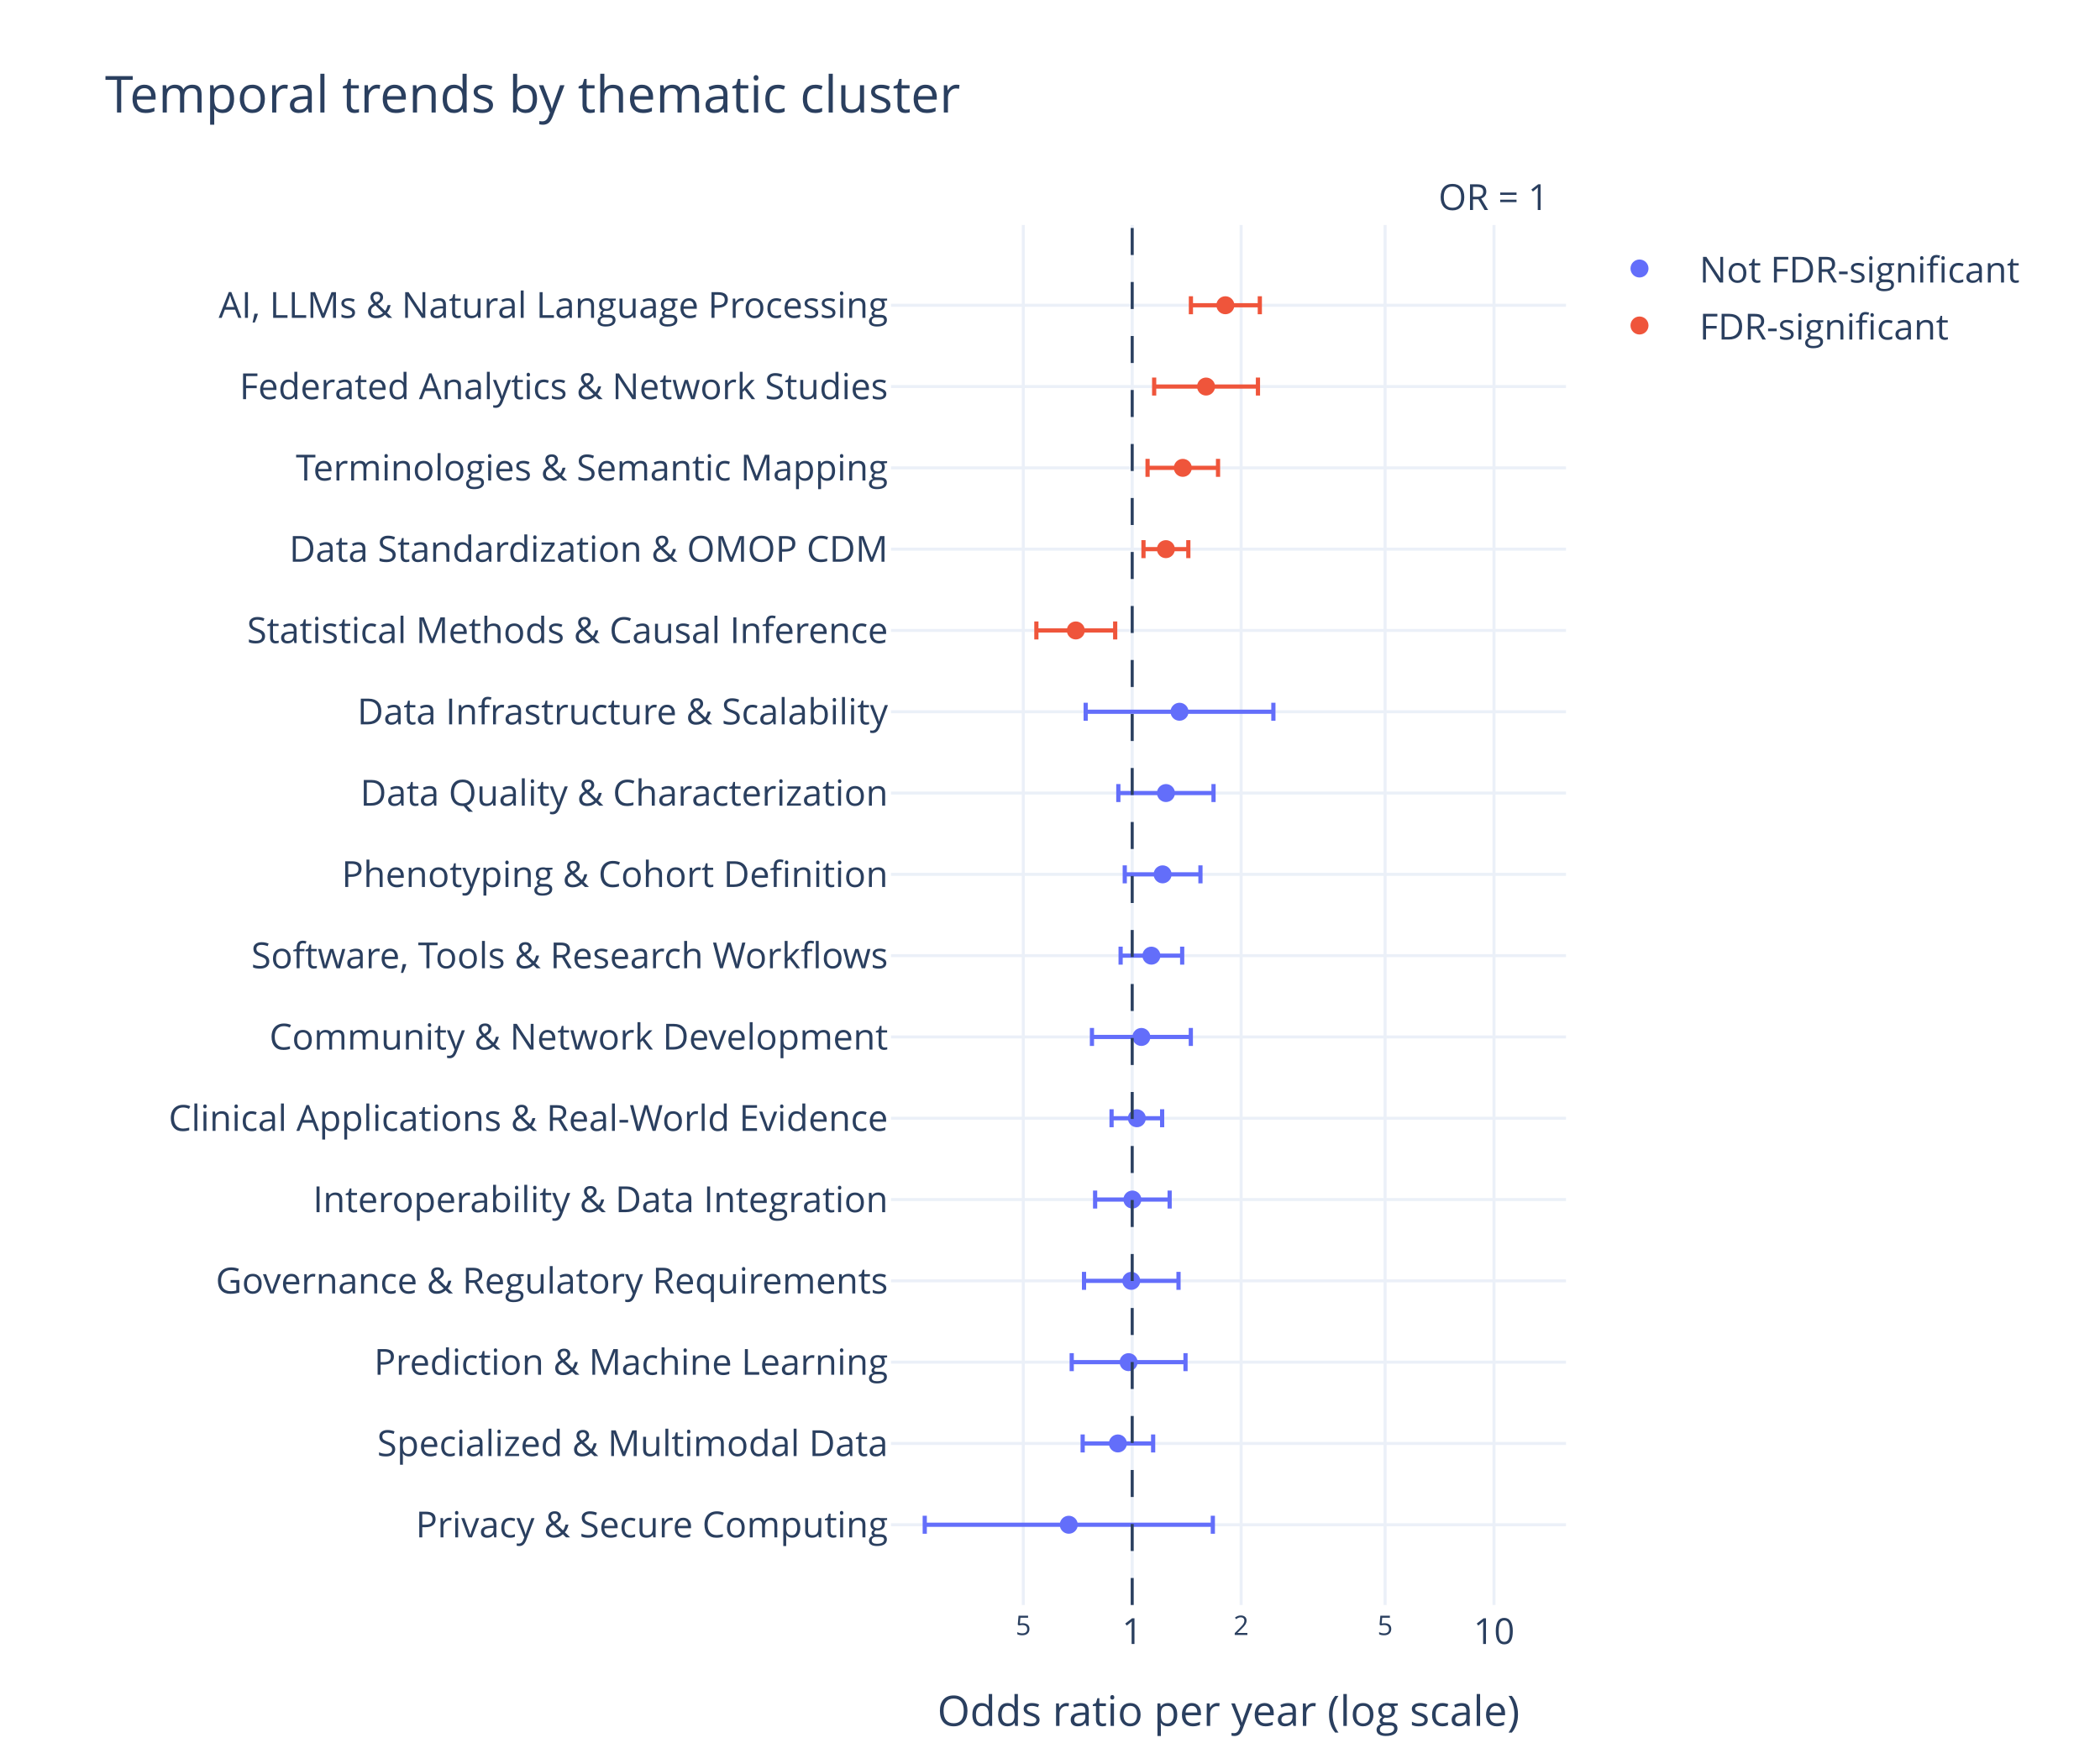
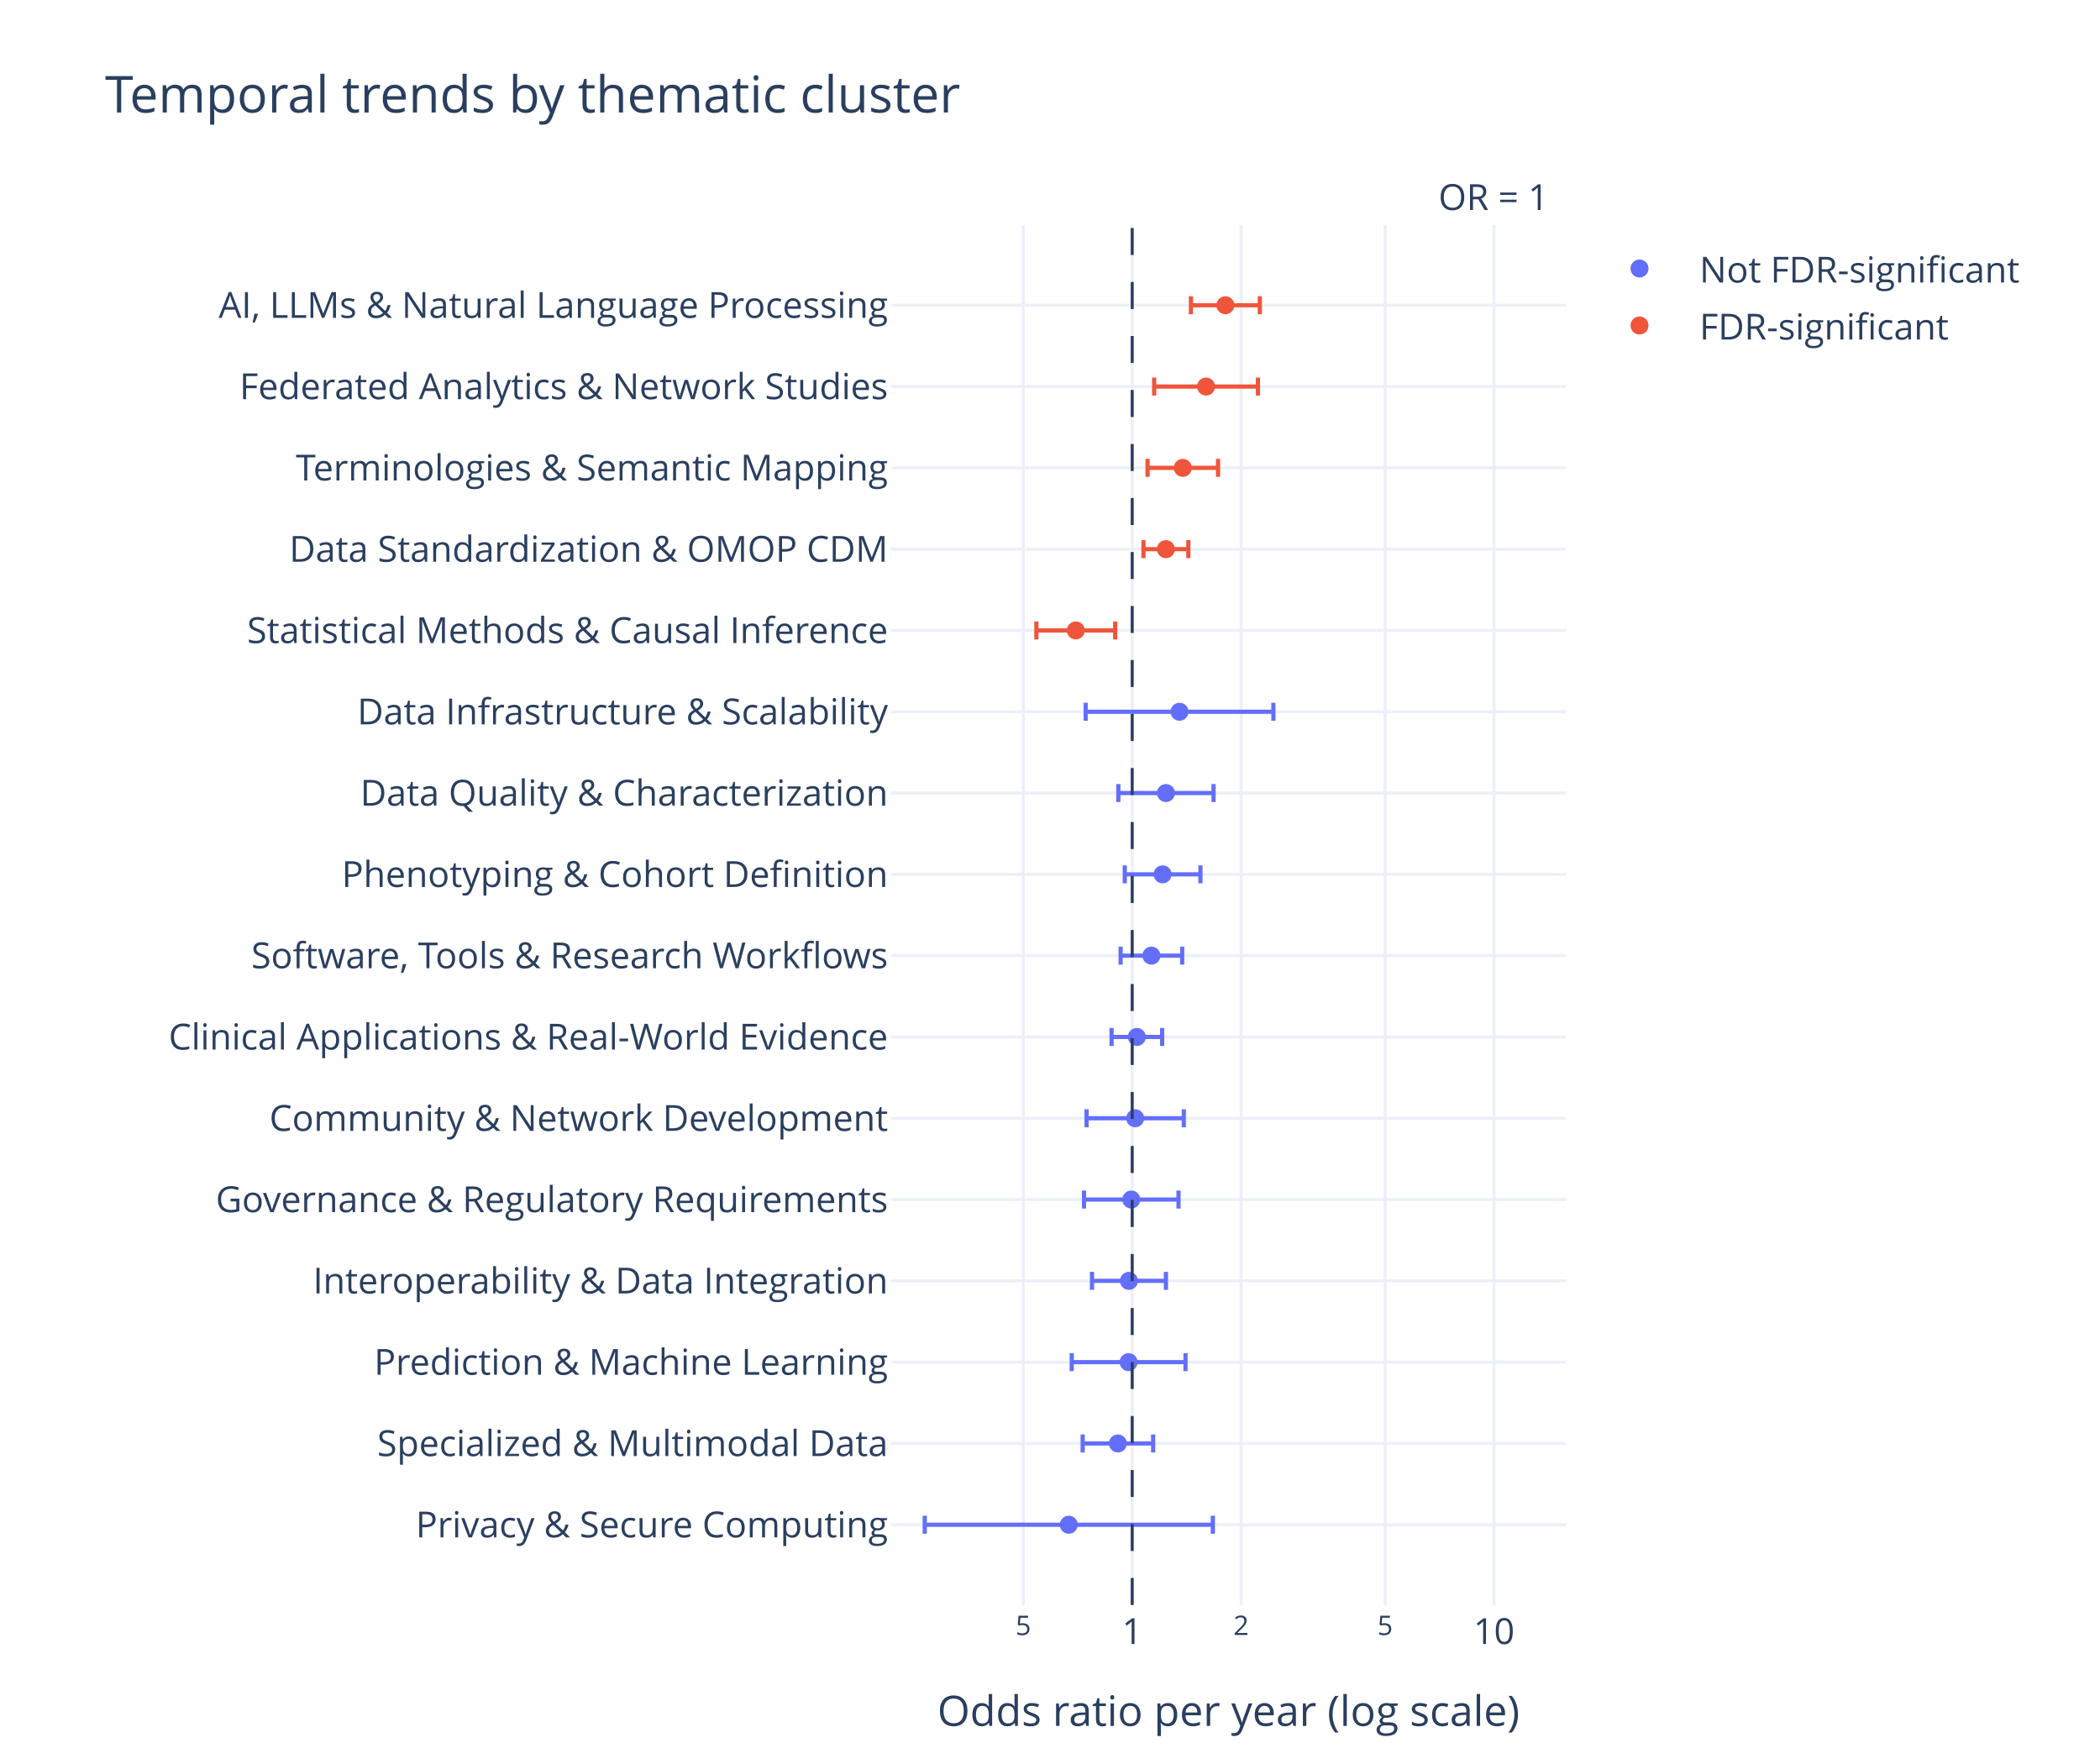
<svg xmlns="http://www.w3.org/2000/svg" class="main-svg" width="700" height="588" style="" viewBox="0 0 700 588">
  <rect x="0" y="0" width="700" height="588" style="fill: rgb(255, 255, 255); fill-opacity: 1;" />
-   <defs id="defs-50ed56">
+   <defs id="defs-206038">
    <g class="clips">
-       <clipPath id="clip50ed56xyplot" class="plotclip">
+       <clipPath id="clip206038xyplot" class="plotclip">
        <rect width="225" height="460" />
      </clipPath>
-       <clipPath class="axesclip" id="clip50ed56x">
+       <clipPath class="axesclip" id="clip206038x">
        <rect x="297" y="0" width="225" height="588" />
      </clipPath>
-       <clipPath class="axesclip" id="clip50ed56y">
+       <clipPath class="axesclip" id="clip206038y">
        <rect x="0" y="75" width="700" height="460" />
      </clipPath>
-       <clipPath class="axesclip" id="clip50ed56xy">
+       <clipPath class="axesclip" id="clip206038xy">
        <rect x="297" y="75" width="225" height="460" />
      </clipPath>
    </g>
    <g class="gradients" />
    <g class="patterns" />
  </defs>
  <g class="bglayer" />
  <g class="layer-below">
    <g class="imagelayer" />
    <g class="shapelayer" />
  </g>
  <g class="cartesianlayer">
    <g class="subplot xy">
      <g class="layer-subplot">
        <g class="shapelayer" />
        <g class="imagelayer" />
      </g>
      <g class="minor-gridlayer">
        <g class="x" />
        <g class="y" />
      </g>
      <g class="gridlayer">
        <g class="x">
          <path class="xgrid crisp" transform="translate(341.1,0)" d="M0,75v460" style="stroke: rgb(235, 240, 248); stroke-opacity: 1; stroke-width: 1px;" />
          <path class="xgrid crisp" transform="translate(377.4,0)" d="M0,75v460" style="stroke: rgb(235, 240, 248); stroke-opacity: 1; stroke-width: 1px;" />
          <path class="xgrid crisp" transform="translate(413.71,0)" d="M0,75v460" style="stroke: rgb(235, 240, 248); stroke-opacity: 1; stroke-width: 1px;" />
          <path class="xgrid crisp" transform="translate(461.7,0)" d="M0,75v460" style="stroke: rgb(235, 240, 248); stroke-opacity: 1; stroke-width: 1px;" />
          <path class="xgrid crisp" transform="translate(498,0)" d="M0,75v460" style="stroke: rgb(235, 240, 248); stroke-opacity: 1; stroke-width: 1px;" />
        </g>
        <g class="y">
          <path class="ygrid crisp" transform="translate(0,508.25)" d="M297,0h225" style="stroke: rgb(235, 240, 248); stroke-opacity: 1; stroke-width: 1px;" />
          <path class="ygrid crisp" transform="translate(0,481.15)" d="M297,0h225" style="stroke: rgb(235, 240, 248); stroke-opacity: 1; stroke-width: 1px;" />
          <path class="ygrid crisp" transform="translate(0,454.05)" d="M297,0h225" style="stroke: rgb(235, 240, 248); stroke-opacity: 1; stroke-width: 1px;" />
          <path class="ygrid crisp" transform="translate(0,426.95)" d="M297,0h225" style="stroke: rgb(235, 240, 248); stroke-opacity: 1; stroke-width: 1px;" />
          <path class="ygrid crisp" transform="translate(0,399.85)" d="M297,0h225" style="stroke: rgb(235, 240, 248); stroke-opacity: 1; stroke-width: 1px;" />
          <path class="ygrid crisp" transform="translate(0,372.75)" d="M297,0h225" style="stroke: rgb(235, 240, 248); stroke-opacity: 1; stroke-width: 1px;" />
          <path class="ygrid crisp" transform="translate(0,345.65)" d="M297,0h225" style="stroke: rgb(235, 240, 248); stroke-opacity: 1; stroke-width: 1px;" />
          <path class="ygrid crisp" transform="translate(0,318.55)" d="M297,0h225" style="stroke: rgb(235, 240, 248); stroke-opacity: 1; stroke-width: 1px;" />
          <path class="ygrid crisp" transform="translate(0,291.45)" d="M297,0h225" style="stroke: rgb(235, 240, 248); stroke-opacity: 1; stroke-width: 1px;" />
          <path class="ygrid crisp" transform="translate(0,264.35)" d="M297,0h225" style="stroke: rgb(235, 240, 248); stroke-opacity: 1; stroke-width: 1px;" />
          <path class="ygrid crisp" transform="translate(0,237.25)" d="M297,0h225" style="stroke: rgb(235, 240, 248); stroke-opacity: 1; stroke-width: 1px;" />
          <path class="ygrid crisp" transform="translate(0,210.15)" d="M297,0h225" style="stroke: rgb(235, 240, 248); stroke-opacity: 1; stroke-width: 1px;" />
          <path class="ygrid crisp" transform="translate(0,183.05)" d="M297,0h225" style="stroke: rgb(235, 240, 248); stroke-opacity: 1; stroke-width: 1px;" />
          <path class="ygrid crisp" transform="translate(0,155.95)" d="M297,0h225" style="stroke: rgb(235, 240, 248); stroke-opacity: 1; stroke-width: 1px;" />
          <path class="ygrid crisp" transform="translate(0,128.85)" d="M297,0h225" style="stroke: rgb(235, 240, 248); stroke-opacity: 1; stroke-width: 1px;" />
          <path class="ygrid crisp" transform="translate(0,101.75)" d="M297,0h225" style="stroke: rgb(235, 240, 248); stroke-opacity: 1; stroke-width: 1px;" />
        </g>
      </g>
      <g class="zerolinelayer" />
      <g class="layer-between">
        <g class="shapelayer" />
        <g class="imagelayer" />
      </g>
      <path class="xlines-below" />
      <path class="ylines-below" />
      <g class="overlines-below" />
      <g class="xaxislayer-below" />
      <g class="yaxislayer-below" />
      <g class="overaxes-below" />
      <g class="overplot">
-         <g class="xy" transform="translate(297,75)" clip-path="url(#clip50ed56xyplot)">
+         <g class="xy" transform="translate(297,75)" clip-path="url(#clip206038xyplot)">
          <g class="scatterlayer mlayer">
-             <g class="trace scatter tracec76fde" style="stroke-miterlimit: 2; opacity: 1;">
+             <g class="trace scatter trace0a23fc" style="stroke-miterlimit: 2; opacity: 1;">
              <g class="fills" />
              <g class="errorbars">
                <g class="errorbar" style="opacity: 1;">
                  <path class="xerror" d="M107.28,430.25v6m0,-3H11.25m0,-3v6" style="vector-effect: none; stroke-width: 1.4px; stroke: rgb(99, 110, 250); stroke-opacity: 1;" />
                </g>
                <g class="errorbar" style="opacity: 1;">
                  <path class="xerror" d="M87.38,403.15v6m0,-3H63.89m0,-3v6" style="vector-effect: none; stroke-width: 1.4px; stroke: rgb(99, 110, 250); stroke-opacity: 1;" />
                </g>
                <g class="errorbar" style="opacity: 1;">
                  <path class="xerror" d="M98.17,376.05v6m0,-3H60.24m0,-3v6" style="vector-effect: none; stroke-width: 1.4px; stroke: rgb(99, 110, 250); stroke-opacity: 1;" />
                </g>
                <g class="errorbar" style="opacity: 1;">
-                   <path class="xerror" d="M95.84,348.95v6m0,-3H64.34m0,-3v6" style="vector-effect: none; stroke-width: 1.4px; stroke: rgb(99, 110, 250); stroke-opacity: 1;" />
-                 </g>
-                 <g class="errorbar" style="opacity: 1;">
-                   <path class="xerror" d="M92.88,321.85v6m0,-3H68.04m0,-3v6" style="vector-effect: none; stroke-width: 1.4px; stroke: rgb(99, 110, 250); stroke-opacity: 1;" />
-                 </g>
-                 <g class="errorbar" style="opacity: 1;">
-                   <path class="xerror" d="M90.38,294.75v6m0,-3H73.52m0,-3v6" style="vector-effect: none; stroke-width: 1.4px; stroke: rgb(99, 110, 250); stroke-opacity: 1;" />
-                 </g>
-                 <g class="errorbar" style="opacity: 1;">
-                   <path class="xerror" d="M99.94,267.65v6m0,-3H66.98m0,-3v6" style="vector-effect: none; stroke-width: 1.4px; stroke: rgb(99, 110, 250); stroke-opacity: 1;" />
+                   <path class="xerror" d="M91.64,348.95v6m0,-3H67m0,-3v6" style="vector-effect: none; stroke-width: 1.4px; stroke: rgb(99, 110, 250); stroke-opacity: 1;" />
+                 </g>
+                 <g class="errorbar" style="opacity: 1;">
+                   <path class="xerror" d="M95.84,321.85v6m0,-3H64.34m0,-3v6" style="vector-effect: none; stroke-width: 1.4px; stroke: rgb(99, 110, 250); stroke-opacity: 1;" />
+                 </g>
+                 <g class="errorbar" style="opacity: 1;">
+                   <path class="xerror" d="M97.6,294.75v6m0,-3H65.19m0,-3v6" style="vector-effect: none; stroke-width: 1.4px; stroke: rgb(99, 110, 250); stroke-opacity: 1;" />
+                 </g>
+                 <g class="errorbar" style="opacity: 1;">
+                   <path class="xerror" d="M90.38,267.65v6m0,-3H73.52m0,-3v6" style="vector-effect: none; stroke-width: 1.4px; stroke: rgb(99, 110, 250); stroke-opacity: 1;" />
                </g>
                <g class="errorbar" style="opacity: 1;">
                  <path class="xerror" d="M97.06,240.55v6m0,-3H76.54m0,-3v6" style="vector-effect: none; stroke-width: 1.4px; stroke: rgb(99, 110, 250); stroke-opacity: 1;" />
                </g>
                <g class="errorbar" style="opacity: 1;">
                  <path class="xerror" d="M103.15,213.45v6m0,-3H77.92m0,-3v6" style="vector-effect: none; stroke-width: 1.4px; stroke: rgb(99, 110, 250); stroke-opacity: 1;" />
                </g>
                <g class="errorbar" style="opacity: 1;">
                  <path class="xerror" d="M107.51,186.35v6m0,-3H75.78m0,-3v6" style="vector-effect: none; stroke-width: 1.4px; stroke: rgb(99, 110, 250); stroke-opacity: 1;" />
                </g>
                <g class="errorbar" style="opacity: 1;">
                  <path class="xerror" d="M127.46,159.25v6m0,-3H64.89m0,-3v6" style="vector-effect: none; stroke-width: 1.4px; stroke: rgb(99, 110, 250); stroke-opacity: 1;" />
                </g>
              </g>
              <g class="lines" />
              <g class="points">
                <path class="point plotly-customdata" transform="translate(59.26,433.25)" d="M3,0A3,3 0 1,1 0,-3A3,3 0 0,1 3,0Z" style="opacity: 1; stroke-width: 0px; fill: rgb(99, 110, 250); fill-opacity: 1;" />
                <path class="point plotly-customdata" transform="translate(75.63,406.15)" d="M3,0A3,3 0 1,1 0,-3A3,3 0 0,1 3,0Z" style="opacity: 1; stroke-width: 0px; fill: rgb(99, 110, 250); fill-opacity: 1;" />
                <path class="point plotly-customdata" transform="translate(79.2,379.05)" d="M3,0A3,3 0 1,1 0,-3A3,3 0 0,1 3,0Z" style="opacity: 1; stroke-width: 0px; fill: rgb(99, 110, 250); fill-opacity: 1;" />
-                 <path class="point plotly-customdata" transform="translate(80.09,351.95)" d="M3,0A3,3 0 1,1 0,-3A3,3 0 0,1 3,0Z" style="opacity: 1; stroke-width: 0px; fill: rgb(99, 110, 250); fill-opacity: 1;" />
-                 <path class="point plotly-customdata" transform="translate(80.46,324.85)" d="M3,0A3,3 0 1,1 0,-3A3,3 0 0,1 3,0Z" style="opacity: 1; stroke-width: 0px; fill: rgb(99, 110, 250); fill-opacity: 1;" />
-                 <path class="point plotly-customdata" transform="translate(81.95,297.75)" d="M3,0A3,3 0 1,1 0,-3A3,3 0 0,1 3,0Z" style="opacity: 1; stroke-width: 0px; fill: rgb(99, 110, 250); fill-opacity: 1;" />
-                 <path class="point plotly-customdata" transform="translate(83.46,270.65)" d="M3,0A3,3 0 1,1 0,-3A3,3 0 0,1 3,0Z" style="opacity: 1; stroke-width: 0px; fill: rgb(99, 110, 250); fill-opacity: 1;" />
+                 <path class="point plotly-customdata" transform="translate(79.32,351.95)" d="M3,0A3,3 0 1,1 0,-3A3,3 0 0,1 3,0Z" style="opacity: 1; stroke-width: 0px; fill: rgb(99, 110, 250); fill-opacity: 1;" />
+                 <path class="point plotly-customdata" transform="translate(80.09,324.85)" d="M3,0A3,3 0 1,1 0,-3A3,3 0 0,1 3,0Z" style="opacity: 1; stroke-width: 0px; fill: rgb(99, 110, 250); fill-opacity: 1;" />
+                 <path class="point plotly-customdata" transform="translate(81.4,297.75)" d="M3,0A3,3 0 1,1 0,-3A3,3 0 0,1 3,0Z" style="opacity: 1; stroke-width: 0px; fill: rgb(99, 110, 250); fill-opacity: 1;" />
+                 <path class="point plotly-customdata" transform="translate(81.95,270.65)" d="M3,0A3,3 0 1,1 0,-3A3,3 0 0,1 3,0Z" style="opacity: 1; stroke-width: 0px; fill: rgb(99, 110, 250); fill-opacity: 1;" />
                <path class="point plotly-customdata" transform="translate(86.8,243.55)" d="M3,0A3,3 0 1,1 0,-3A3,3 0 0,1 3,0Z" style="opacity: 1; stroke-width: 0px; fill: rgb(99, 110, 250); fill-opacity: 1;" />
                <path class="point plotly-customdata" transform="translate(90.54,216.45)" d="M3,0A3,3 0 1,1 0,-3A3,3 0 0,1 3,0Z" style="opacity: 1; stroke-width: 0px; fill: rgb(99, 110, 250); fill-opacity: 1;" />
                <path class="point plotly-customdata" transform="translate(91.65,189.35)" d="M3,0A3,3 0 1,1 0,-3A3,3 0 0,1 3,0Z" style="opacity: 1; stroke-width: 0px; fill: rgb(99, 110, 250); fill-opacity: 1;" />
                <path class="point plotly-customdata" transform="translate(96.17,162.25)" d="M3,0A3,3 0 1,1 0,-3A3,3 0 0,1 3,0Z" style="opacity: 1; stroke-width: 0px; fill: rgb(99, 110, 250); fill-opacity: 1;" />
              </g>
              <g class="text" />
            </g>
-             <g class="trace scatter tracec15bfa" style="stroke-miterlimit: 2; opacity: 1;">
+             <g class="trace scatter trace51f069" style="stroke-miterlimit: 2; opacity: 1;">
              <g class="fills" />
              <g class="errorbars">
                <g class="errorbar" style="opacity: 1;">
                  <path class="xerror" d="M74.73,132.15v6m0,-3H48.46m0,-3v6" style="vector-effect: none; stroke-width: 1.4px; stroke: rgb(239, 85, 59); stroke-opacity: 1;" />
                </g>
                <g class="errorbar" style="opacity: 1;">
                  <path class="xerror" d="M99.11,105.05v6m0,-3H84.16m0,-3v6" style="vector-effect: none; stroke-width: 1.4px; stroke: rgb(239, 85, 59); stroke-opacity: 1;" />
                </g>
                <g class="errorbar" style="opacity: 1;">
                  <path class="xerror" d="M109.01,77.95v6m0,-3H85.52m0,-3v6" style="vector-effect: none; stroke-width: 1.4px; stroke: rgb(239, 85, 59); stroke-opacity: 1;" />
                </g>
                <g class="errorbar" style="opacity: 1;">
                  <path class="xerror" d="M122.32,50.85v6m0,-3H87.72m0,-3v6" style="vector-effect: none; stroke-width: 1.4px; stroke: rgb(239, 85, 59); stroke-opacity: 1;" />
                </g>
                <g class="errorbar" style="opacity: 1;">
                  <path class="xerror" d="M122.94,23.75v6m0,-3H99.97m0,-3v6" style="vector-effect: none; stroke-width: 1.4px; stroke: rgb(239, 85, 59); stroke-opacity: 1;" />
                </g>
              </g>
              <g class="lines" />
              <g class="points">
                <path class="point plotly-customdata" transform="translate(61.6,135.15)" d="M3,0A3,3 0 1,1 0,-3A3,3 0 0,1 3,0Z" style="opacity: 1; stroke-width: 0px; fill: rgb(239, 85, 59); fill-opacity: 1;" />
                <path class="point plotly-customdata" transform="translate(91.63,108.05)" d="M3,0A3,3 0 1,1 0,-3A3,3 0 0,1 3,0Z" style="opacity: 1; stroke-width: 0px; fill: rgb(239, 85, 59); fill-opacity: 1;" />
                <path class="point plotly-customdata" transform="translate(97.27,80.95)" d="M3,0A3,3 0 1,1 0,-3A3,3 0 0,1 3,0Z" style="opacity: 1; stroke-width: 0px; fill: rgb(239, 85, 59); fill-opacity: 1;" />
                <path class="point plotly-customdata" transform="translate(105.02,53.85)" d="M3,0A3,3 0 1,1 0,-3A3,3 0 0,1 3,0Z" style="opacity: 1; stroke-width: 0px; fill: rgb(239, 85, 59); fill-opacity: 1;" />
                <path class="point plotly-customdata" transform="translate(111.46,26.75)" d="M3,0A3,3 0 1,1 0,-3A3,3 0 0,1 3,0Z" style="opacity: 1; stroke-width: 0px; fill: rgb(239, 85, 59); fill-opacity: 1;" />
              </g>
              <g class="text" />
            </g>
          </g>
        </g>
      </g>
      <g class="zerolinelayer-above" />
      <path class="xlines-above crisp" d="M0,0" style="fill: none;" />
      <path class="ylines-above crisp" d="M0,0" style="fill: none;" />
      <g class="overlines-above" />
      <g class="xaxislayer-above">
        <g class="xtick">
          <text text-anchor="middle" x="0" y="545" transform="translate(341.1,0)" style="font-family: 'Open Sans', verdana, arial, sans-serif; font-size: 9px; fill: rgb(42, 63, 95); fill-opacity: 1; white-space: pre;">5</text>
        </g>
        <g class="xtick">
          <text text-anchor="middle" x="0" y="548" style="font-family: 'Open Sans', verdana, arial, sans-serif; font-size: 12px; fill: rgb(42, 63, 95); fill-opacity: 1; white-space: pre;" transform="translate(377.4,0)">1</text>
        </g>
        <g class="xtick">
          <text text-anchor="middle" x="0" y="545" style="font-family: 'Open Sans', verdana, arial, sans-serif; font-size: 9px; fill: rgb(42, 63, 95); fill-opacity: 1; white-space: pre;" transform="translate(413.71,0)">2</text>
        </g>
        <g class="xtick">
          <text text-anchor="middle" x="0" y="545" style="font-family: 'Open Sans', verdana, arial, sans-serif; font-size: 9px; fill: rgb(42, 63, 95); fill-opacity: 1; white-space: pre;" transform="translate(461.7,0)">5</text>
        </g>
        <g class="xtick">
          <text text-anchor="middle" x="0" y="548" style="font-family: 'Open Sans', verdana, arial, sans-serif; font-size: 12px; fill: rgb(42, 63, 95); fill-opacity: 1; white-space: pre;" transform="translate(498,0)">10</text>
        </g>
      </g>
      <g class="yaxislayer-above">
        <g class="ytick">
          <text text-anchor="end" x="296" y="4.2" transform="translate(0,508.25)" style="font-family: 'Open Sans', verdana, arial, sans-serif; font-size: 12px; fill: rgb(42, 63, 95); fill-opacity: 1; white-space: pre;">Privacy &amp; Secure Computing</text>
        </g>
        <g class="ytick">
          <text text-anchor="end" x="296" y="4.2" transform="translate(0,481.15)" style="font-family: 'Open Sans', verdana, arial, sans-serif; font-size: 12px; fill: rgb(42, 63, 95); fill-opacity: 1; white-space: pre;">Specialized &amp; Multimodal Data</text>
        </g>
        <g class="ytick">
          <text text-anchor="end" x="296" y="4.2" transform="translate(0,454.05)" style="font-family: 'Open Sans', verdana, arial, sans-serif; font-size: 12px; fill: rgb(42, 63, 95); fill-opacity: 1; white-space: pre;">Prediction &amp; Machine Learning</text>
        </g>
        <g class="ytick">
-           <text text-anchor="end" x="296" y="4.2" transform="translate(0,426.95)" style="font-family: 'Open Sans', verdana, arial, sans-serif; font-size: 12px; fill: rgb(42, 63, 95); fill-opacity: 1; white-space: pre;">Governance &amp; Regulatory Requirements</text>
-         </g>
-         <g class="ytick">
-           <text text-anchor="end" x="296" y="4.2" transform="translate(0,399.85)" style="font-family: 'Open Sans', verdana, arial, sans-serif; font-size: 12px; fill: rgb(42, 63, 95); fill-opacity: 1; white-space: pre;">Interoperability &amp; Data Integration</text>
-         </g>
-         <g class="ytick">
-           <text text-anchor="end" x="296" y="4.2" transform="translate(0,372.75)" style="font-family: 'Open Sans', verdana, arial, sans-serif; font-size: 12px; fill: rgb(42, 63, 95); fill-opacity: 1; white-space: pre;">Clinical Applications &amp; Real-World Evidence</text>
-         </g>
-         <g class="ytick">
-           <text text-anchor="end" x="296" y="4.2" transform="translate(0,345.65)" style="font-family: 'Open Sans', verdana, arial, sans-serif; font-size: 12px; fill: rgb(42, 63, 95); fill-opacity: 1; white-space: pre;">Community &amp; Network Development</text>
+           <text text-anchor="end" x="296" y="4.2" transform="translate(0,426.95)" style="font-family: 'Open Sans', verdana, arial, sans-serif; font-size: 12px; fill: rgb(42, 63, 95); fill-opacity: 1; white-space: pre;">Interoperability &amp; Data Integration</text>
+         </g>
+         <g class="ytick">
+           <text text-anchor="end" x="296" y="4.2" transform="translate(0,399.85)" style="font-family: 'Open Sans', verdana, arial, sans-serif; font-size: 12px; fill: rgb(42, 63, 95); fill-opacity: 1; white-space: pre;">Governance &amp; Regulatory Requirements</text>
+         </g>
+         <g class="ytick">
+           <text text-anchor="end" x="296" y="4.2" transform="translate(0,372.75)" style="font-family: 'Open Sans', verdana, arial, sans-serif; font-size: 12px; fill: rgb(42, 63, 95); fill-opacity: 1; white-space: pre;">Community &amp; Network Development</text>
+         </g>
+         <g class="ytick">
+           <text text-anchor="end" x="296" y="4.2" transform="translate(0,345.65)" style="font-family: 'Open Sans', verdana, arial, sans-serif; font-size: 12px; fill: rgb(42, 63, 95); fill-opacity: 1; white-space: pre;">Clinical Applications &amp; Real-World Evidence</text>
        </g>
        <g class="ytick">
          <text text-anchor="end" x="296" y="4.2" transform="translate(0,318.55)" style="font-family: 'Open Sans', verdana, arial, sans-serif; font-size: 12px; fill: rgb(42, 63, 95); fill-opacity: 1; white-space: pre;">Software, Tools &amp; Research Workflows</text>
        </g>
        <g class="ytick">
          <text text-anchor="end" x="296" y="4.2" transform="translate(0,291.45)" style="font-family: 'Open Sans', verdana, arial, sans-serif; font-size: 12px; fill: rgb(42, 63, 95); fill-opacity: 1; white-space: pre;">Phenotyping &amp; Cohort Definition</text>
        </g>
        <g class="ytick">
          <text text-anchor="end" x="296" y="4.2" transform="translate(0,264.35)" style="font-family: 'Open Sans', verdana, arial, sans-serif; font-size: 12px; fill: rgb(42, 63, 95); fill-opacity: 1; white-space: pre;">Data Quality &amp; Characterization</text>
        </g>
        <g class="ytick">
          <text text-anchor="end" x="296" y="4.2" transform="translate(0,237.25)" style="font-family: 'Open Sans', verdana, arial, sans-serif; font-size: 12px; fill: rgb(42, 63, 95); fill-opacity: 1; white-space: pre;">Data Infrastructure &amp; Scalability</text>
        </g>
        <g class="ytick">
          <text text-anchor="end" x="296" y="4.2" transform="translate(0,210.15)" style="font-family: 'Open Sans', verdana, arial, sans-serif; font-size: 12px; fill: rgb(42, 63, 95); fill-opacity: 1; white-space: pre;">Statistical Methods &amp; Causal Inference</text>
        </g>
        <g class="ytick">
          <text text-anchor="end" x="296" y="4.2" transform="translate(0,183.05)" style="font-family: 'Open Sans', verdana, arial, sans-serif; font-size: 12px; fill: rgb(42, 63, 95); fill-opacity: 1; white-space: pre;">Data Standardization &amp; OMOP CDM</text>
        </g>
        <g class="ytick">
          <text text-anchor="end" x="296" y="4.2" transform="translate(0,155.95)" style="font-family: 'Open Sans', verdana, arial, sans-serif; font-size: 12px; fill: rgb(42, 63, 95); fill-opacity: 1; white-space: pre;">Terminologies &amp; Semantic Mapping</text>
        </g>
        <g class="ytick">
          <text text-anchor="end" x="296" y="4.2" transform="translate(0,128.85)" style="font-family: 'Open Sans', verdana, arial, sans-serif; font-size: 12px; fill: rgb(42, 63, 95); fill-opacity: 1; white-space: pre;">Federated Analytics &amp; Network Studies</text>
        </g>
        <g class="ytick">
          <text text-anchor="end" x="296" y="4.2" transform="translate(0,101.75)" style="font-family: 'Open Sans', verdana, arial, sans-serif; font-size: 12px; fill: rgb(42, 63, 95); fill-opacity: 1; white-space: pre;">AI, LLMs &amp; Natural Language Processing</text>
        </g>
      </g>
      <g class="overaxes-above" />
    </g>
  </g>
  <g class="polarlayer" />
  <g class="smithlayer" />
  <g class="ternarylayer" />
  <g class="geolayer" />
  <g class="funnelarealayer" />
  <g class="pielayer" />
  <g class="iciclelayer" />
  <g class="treemaplayer" />
  <g class="sunburstlayer" />
  <g class="glimages" />
-   <defs id="topdefs-50ed56">
+   <defs id="topdefs-206038">
    <g class="clips" />
-     <clipPath id="legend50ed56">
+     <clipPath id="legend206038">
      <rect width="161" height="48" x="0" y="0" />
    </clipPath>
  </defs>
  <g class="layer-above">
    <g class="imagelayer" />
    <g class="shapelayer">
-       <g class="shape-group" data-index="0" clip-path="url(#clip50ed56x)">
+       <g class="shape-group" data-index="0" clip-path="url(#clip206038x)">
        <path data-index="0" fill-rule="evenodd" d="M377.4,535L377.4,75" style="opacity: 1; stroke: rgb(42, 63, 95); stroke-opacity: 1; fill: rgb(0, 0, 0); fill-opacity: 0; stroke-dasharray: 9px, 9px; stroke-width: 1px;" />
      </g>
    </g>
  </g>
  <g class="infolayer">
    <g class="legend" pointer-events="all" transform="translate(526.5,75)">
      <rect class="bg" shape-rendering="crispEdges" style="stroke: rgb(68, 68, 68); stroke-opacity: 1; fill: rgb(255, 255, 255); fill-opacity: 1; stroke-width: 0px;" width="161" height="48" x="0" y="0" />
-       <g class="scrollbox" transform="" clip-path="url(#legend50ed56)">
+       <g class="scrollbox" transform="" clip-path="url(#legend206038)">
        <g class="groups">
          <g class="traces" transform="translate(0,14.5)" style="opacity: 1;">
            <text class="legendtext" text-anchor="start" x="40" y="4.68" style="font-family: 'Open Sans', verdana, arial, sans-serif; font-size: 12px; fill: rgb(42, 63, 95); fill-opacity: 1; white-space: pre;">Not FDR-significant</text>
            <g class="layers" style="opacity: 1;">
              <g class="legendfill" />
              <g class="legendlines" />
              <g class="legendsymbols">
                <g class="legendpoints">
                  <path class="scatterpts" transform="translate(20,0)" d="M3,0A3,3 0 1,1 0,-3A3,3 0 0,1 3,0Z" style="opacity: 1; stroke-width: 0px; fill: rgb(99, 110, 250); fill-opacity: 1;" />
                </g>
              </g>
            </g>
            <rect class="legendtoggle" x="0" y="-9.5" width="155.766" height="19" style="fill: rgb(0, 0, 0); fill-opacity: 0;" />
          </g>
          <g class="traces" transform="translate(0,33.5)" style="opacity: 1;">
            <text class="legendtext" text-anchor="start" x="40" y="4.68" style="font-family: 'Open Sans', verdana, arial, sans-serif; font-size: 12px; fill: rgb(42, 63, 95); fill-opacity: 1; white-space: pre;">FDR-significant</text>
            <g class="layers" style="opacity: 1;">
              <g class="legendfill" />
              <g class="legendlines" />
              <g class="legendsymbols">
                <g class="legendpoints">
                  <path class="scatterpts" transform="translate(20,0)" d="M3,0A3,3 0 1,1 0,-3A3,3 0 0,1 3,0Z" style="opacity: 1; stroke-width: 0px; fill: rgb(239, 85, 59); fill-opacity: 1;" />
                </g>
              </g>
            </g>
            <rect class="legendtoggle" x="0" y="-9.5" width="155.766" height="19" style="fill: rgb(0, 0, 0); fill-opacity: 0;" />
          </g>
        </g>
      </g>
      <rect class="scrollbar" rx="20" ry="3" width="0" height="0" style="fill: rgb(128, 139, 164); fill-opacity: 1;" x="0" y="0" />
    </g>
    <g class="g-gtitle">
      <text class="gtitle" x="35" y="37.5" text-anchor="start" dy="0em" style="opacity: 1; font-family: 'Open Sans', verdana, arial, sans-serif; font-size: 17px; fill: rgb(42, 63, 95); fill-opacity: 1; white-space: pre;">Temporal trends by thematic cluster</text>
    </g>
    <g class="g-xtitle">
      <text class="xtitle" x="409.5" y="575.3" text-anchor="middle" style="opacity: 1; font-family: 'Open Sans', verdana, arial, sans-serif; font-size: 14px; fill: rgb(42, 63, 95); fill-opacity: 1; white-space: pre;">Odds ratio per year (log scale)</text>
    </g>
    <g class="g-ytitle" />
    <g class="annotation" data-index="0" style="opacity: 1;">
      <g class="annotation-text-g" transform="rotate(0,498,65.5)">
        <g class="cursor-pointer" transform="translate(474,56)">
          <rect class="bg" x="0.5" y="0.5" width="47" height="18" style="stroke-width: 1px; stroke: rgb(0, 0, 0); stroke-opacity: 0; fill: rgb(0, 0, 0); fill-opacity: 0;" />
          <text class="annotation-text" text-anchor="middle" x="23.844" y="14" style="font-family: 'Open Sans', verdana, arial, sans-serif; font-size: 12px; fill: rgb(42, 63, 95); fill-opacity: 1; white-space: pre;">OR = 1</text>
        </g>
      </g>
    </g>
  </g>
</svg>
